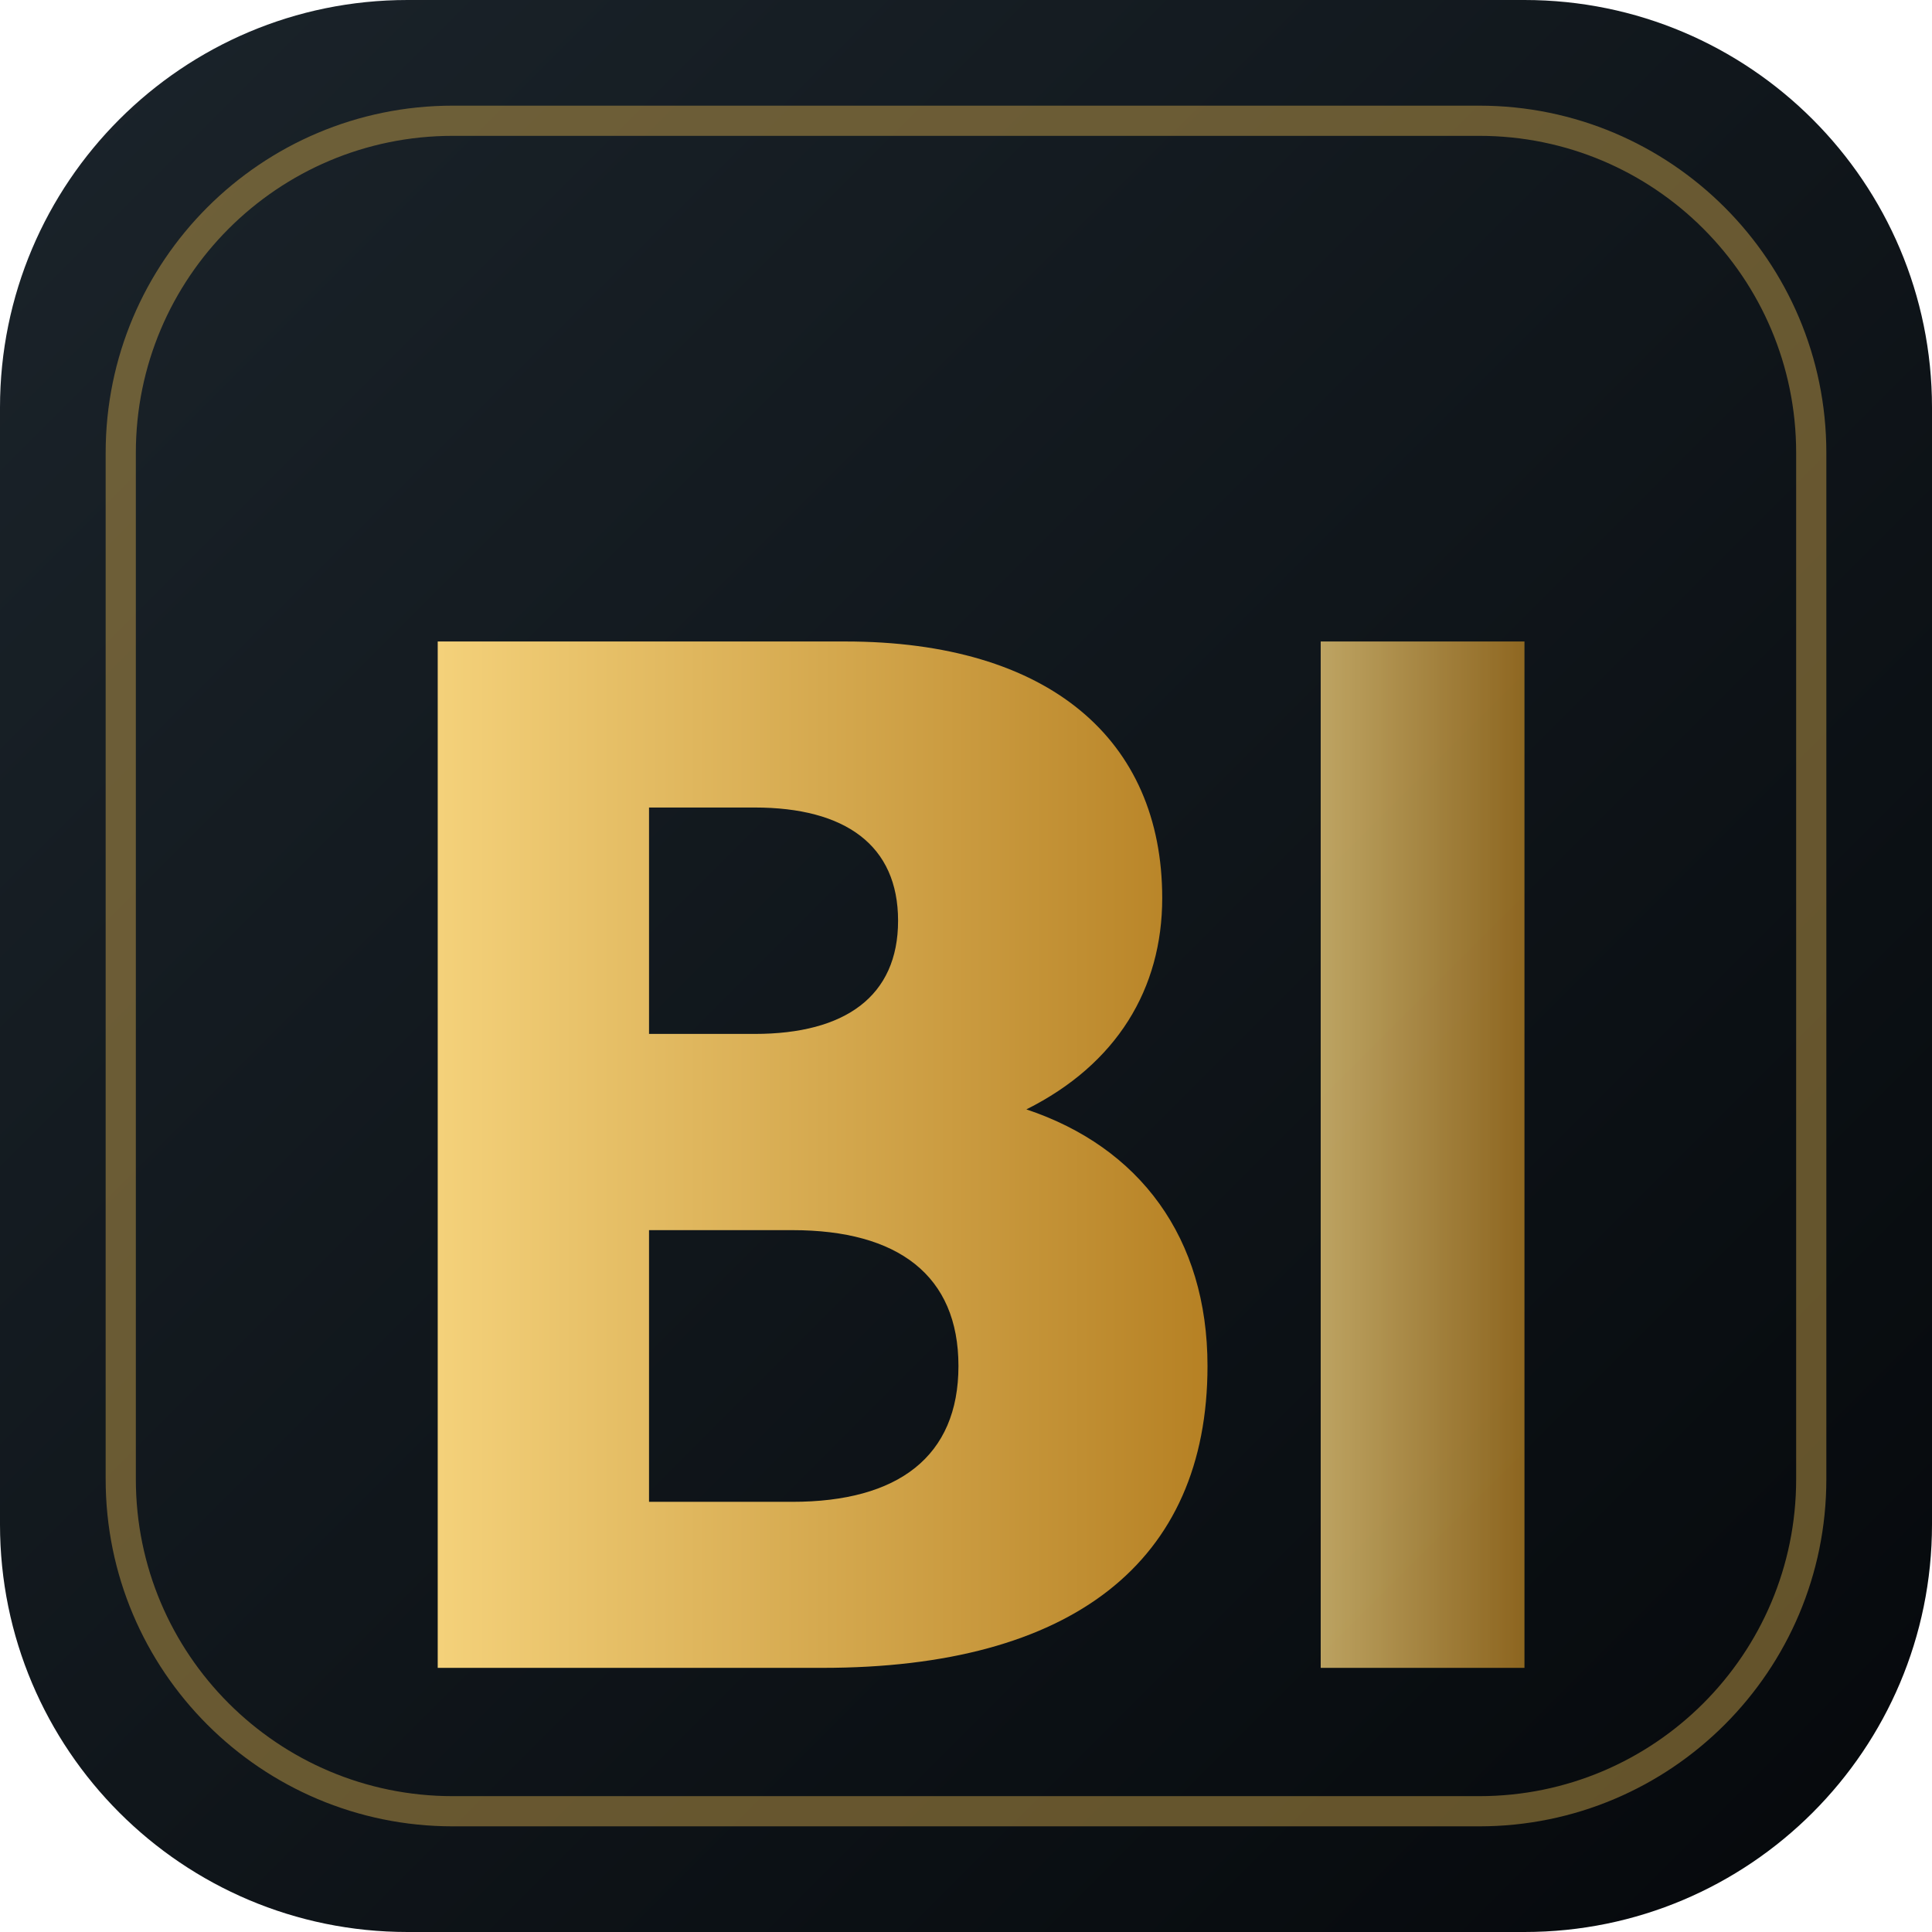
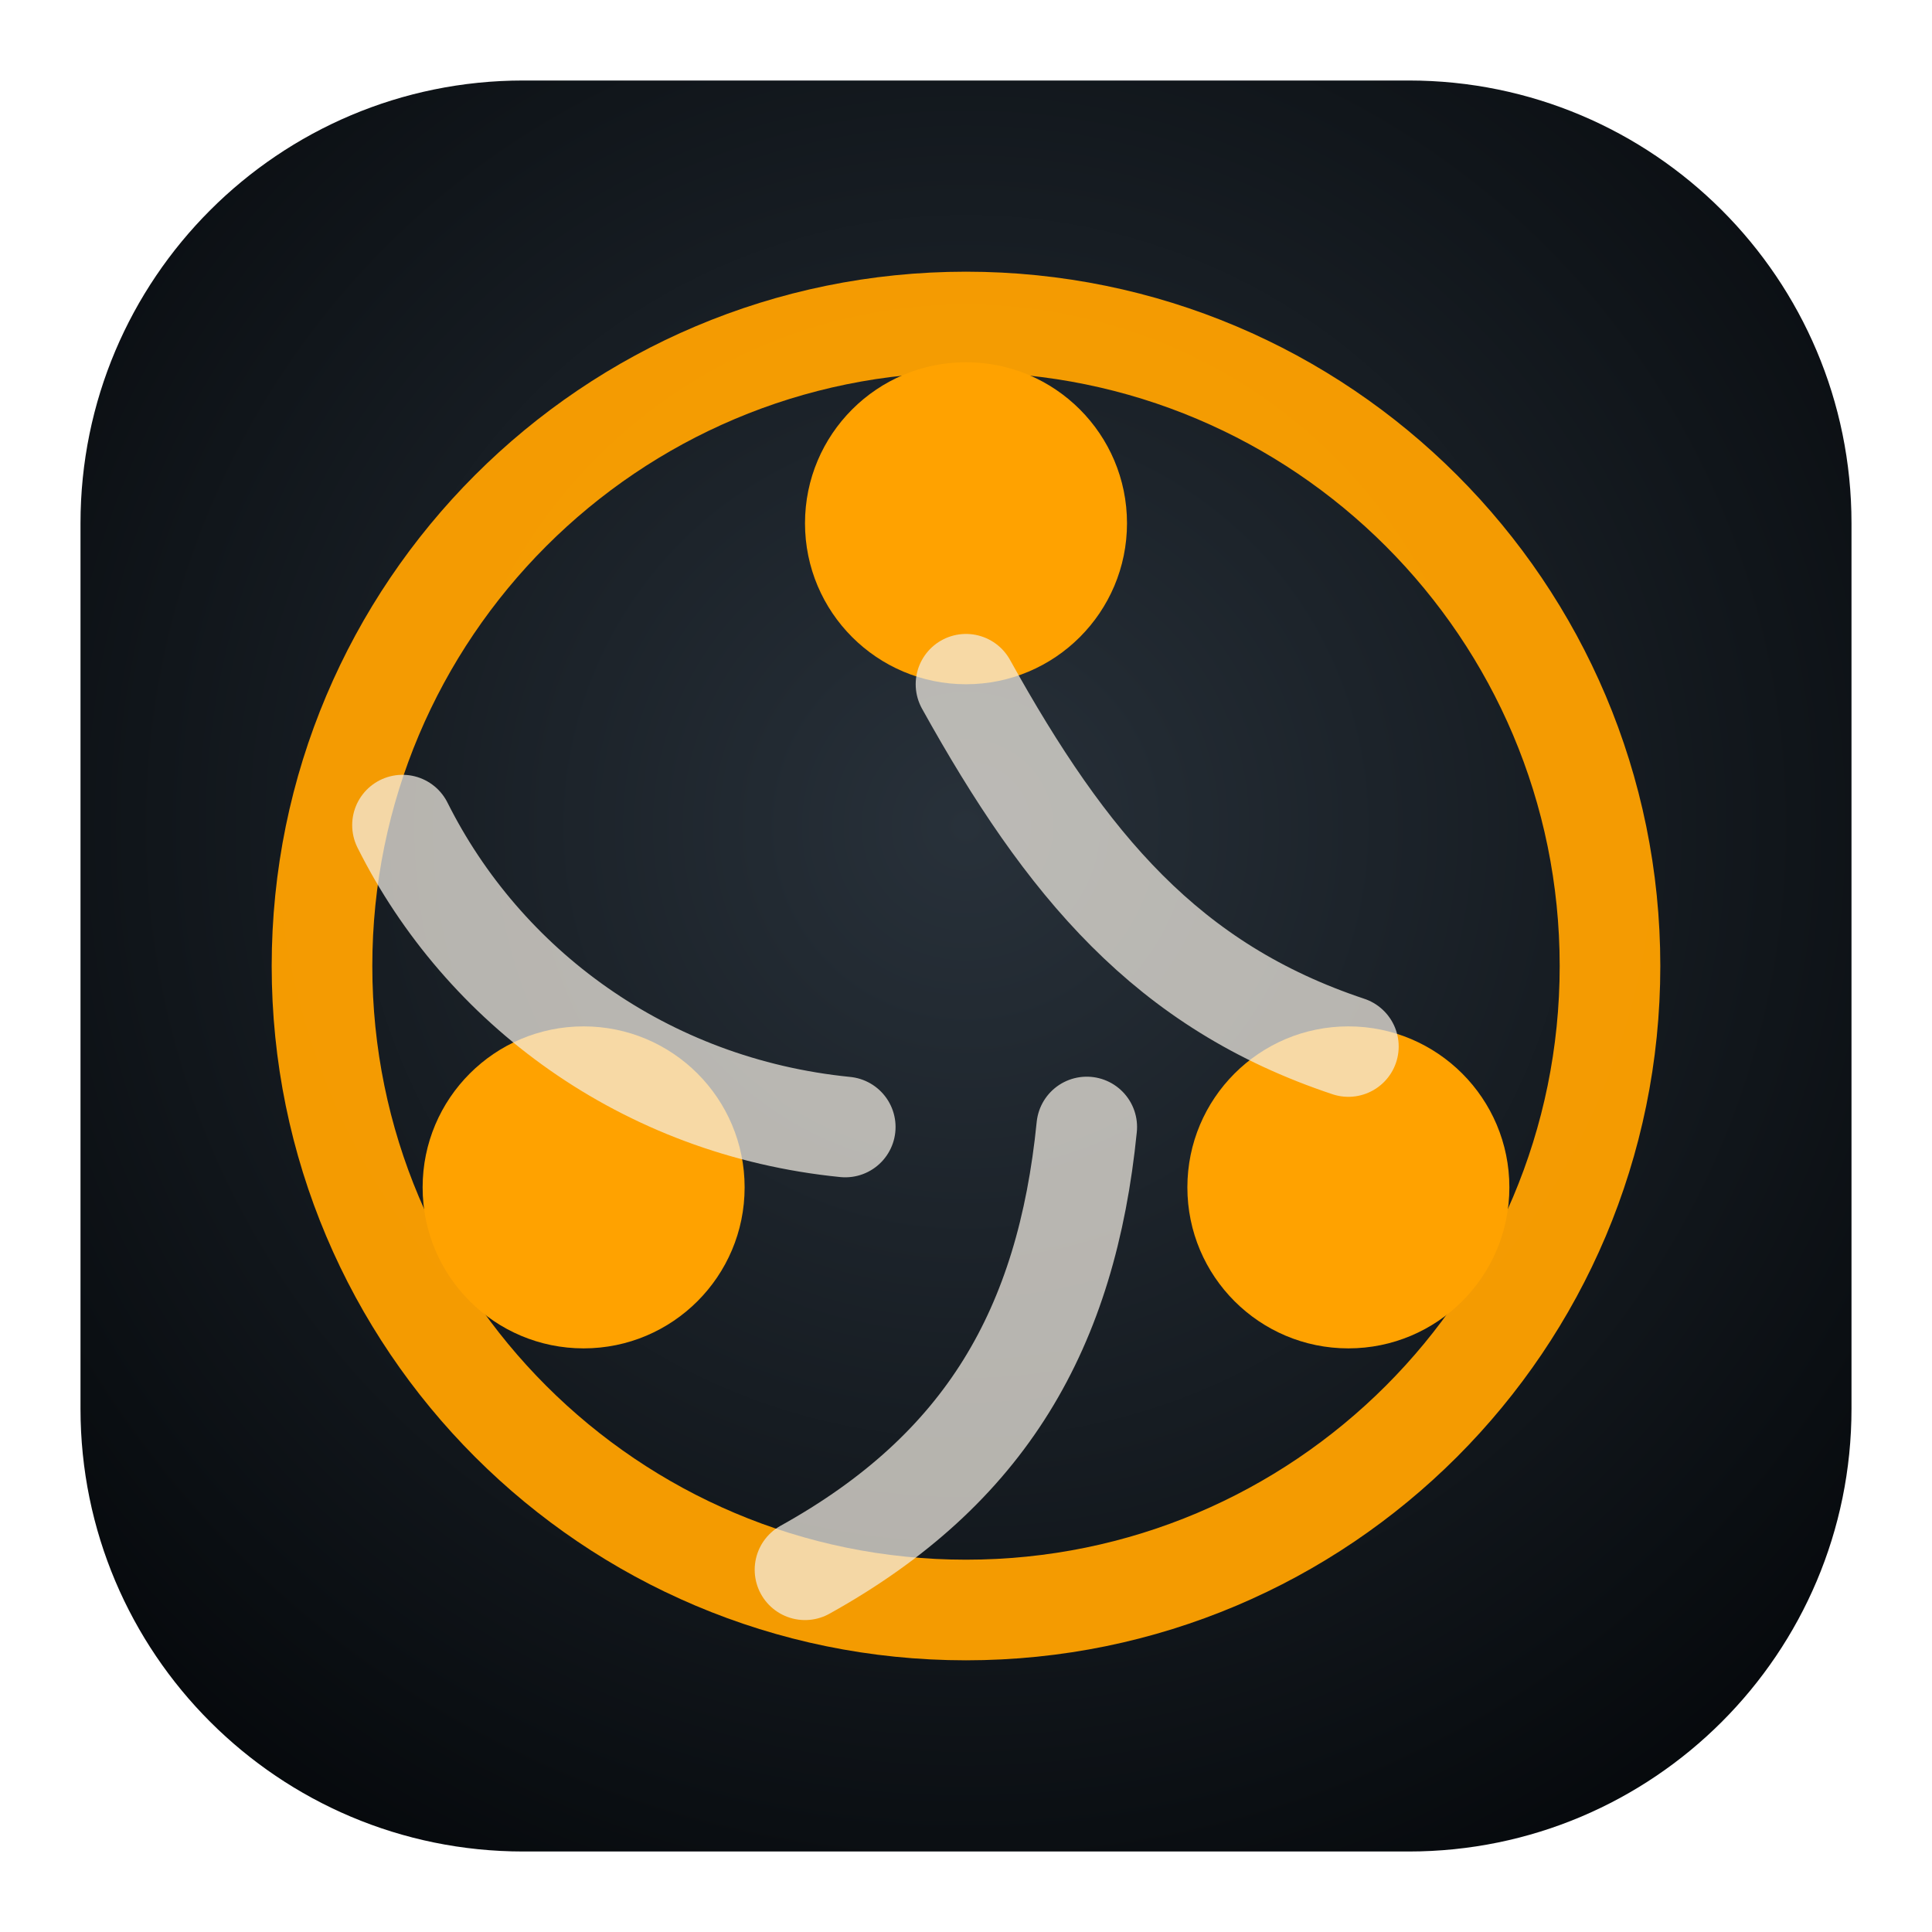
- <svg xmlns="http://www.w3.org/2000/svg" viewBox="0 0 256 256" role="img" aria-label="Blackmagic Design logo">
+ <svg xmlns="http://www.w3.org/2000/svg" viewBox="0 0 96 96" role="img" aria-label="Blackmagic Design logo">
  <defs>
-     <linearGradient id="bmdg" x1="0" x2="1" y1="0" y2="1">
-       <stop offset="0" stop-color="#1b242b" />
-       <stop offset="1" stop-color="#05080b" />
-     </linearGradient>
-     <linearGradient id="gold" x1="0" x2="1">
-       <stop offset="0" stop-color="#f4d17a" />
-       <stop offset="1" stop-color="#b68124" />
-     </linearGradient>
+     <radialGradient id="bmd" cx="50%" cy="42%" r="70%">
+       <stop offset="0" stop-color="#28313A" />
+       <stop offset="1" stop-color="#05080B" />
+     </radialGradient>
  </defs>
-   <rect width="256" height="256" rx="54" fill="url(#bmdg)" />
-   <rect x="16" y="16" width="224" height="224" rx="44" fill="none" stroke="#d6ab4e" stroke-opacity=".45" stroke-width="4" />
-   <g fill="url(#gold)">
-     <path d="M58 85h54c27 0 42 13 42 34 0 12-6 22-18 28 15 5 24 17 24 34 0 26-18 40-51 40H58V85Zm42 52c12 0 19-5 19-15s-7-15-19-15H86v30h14Zm5 62c14 0 22-6 22-18s-8-18-22-18H86v36h19Z" />
-     <path d="M175 85h27v136h-27V85Z" opacity=".76" />
-   </g>
+   <rect x="4" y="4" width="88" height="88" rx="22" fill="url(#bmd)" />
+   <circle cx="48" cy="48" r="32" fill="none" stroke="#FFA200" stroke-width="5" stroke-opacity=".95" />
+   <circle cx="48" cy="26" r="8" fill="#FFA200" />
+   <circle cx="67" cy="59" r="8" fill="#FFA200" />
+   <circle cx="29" cy="59" r="8" fill="#FFA200" />
+   <path d="M48 34c5 9 10 15 19 18M42 56c-10-1-18-7-22-15M54 56c-1 10-5 17-14 22" fill="none" stroke="#F4EFE4" stroke-width="5" stroke-linecap="round" opacity=".72" />
</svg>
